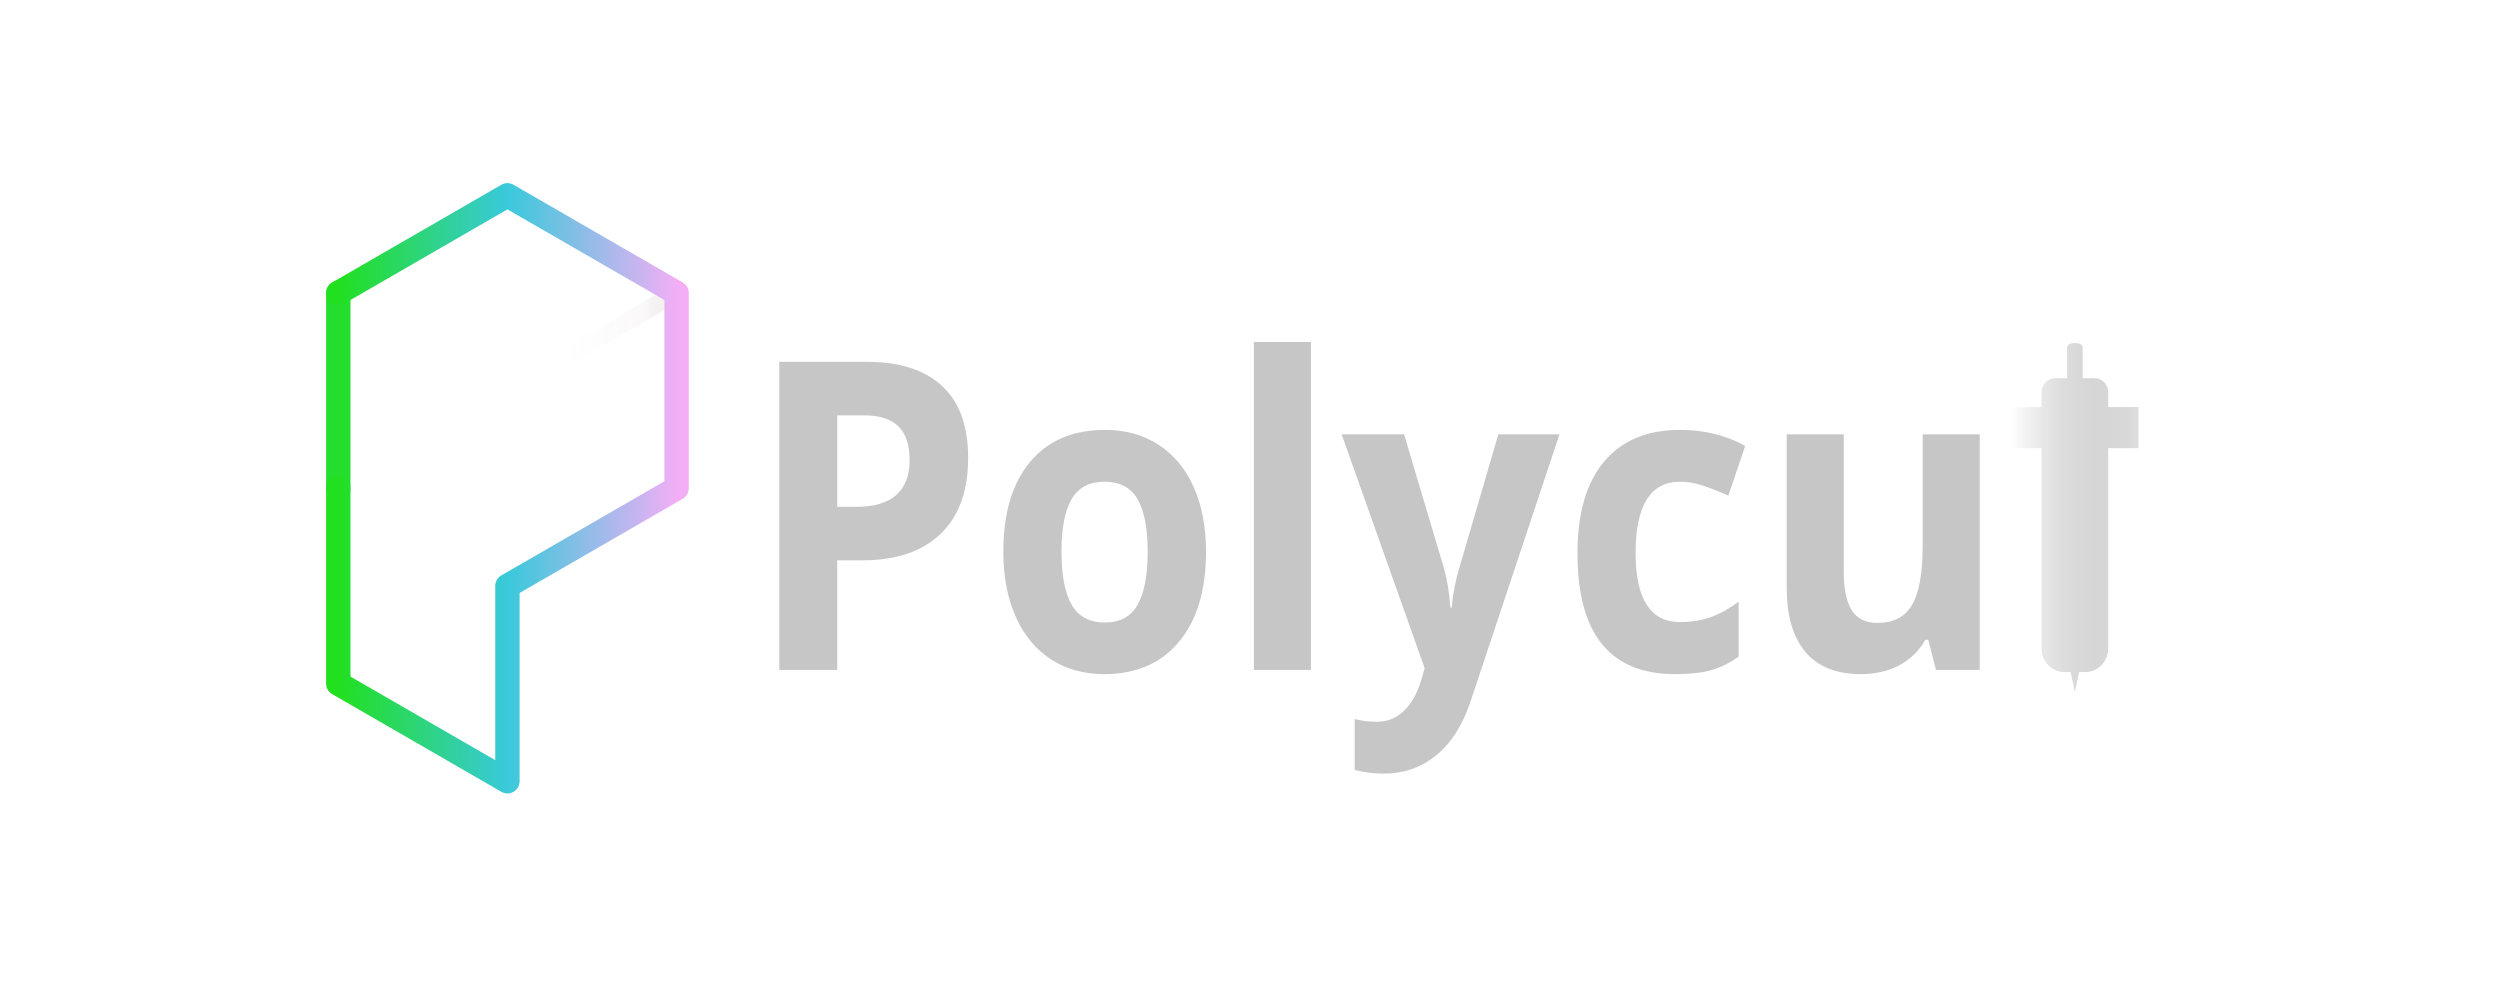
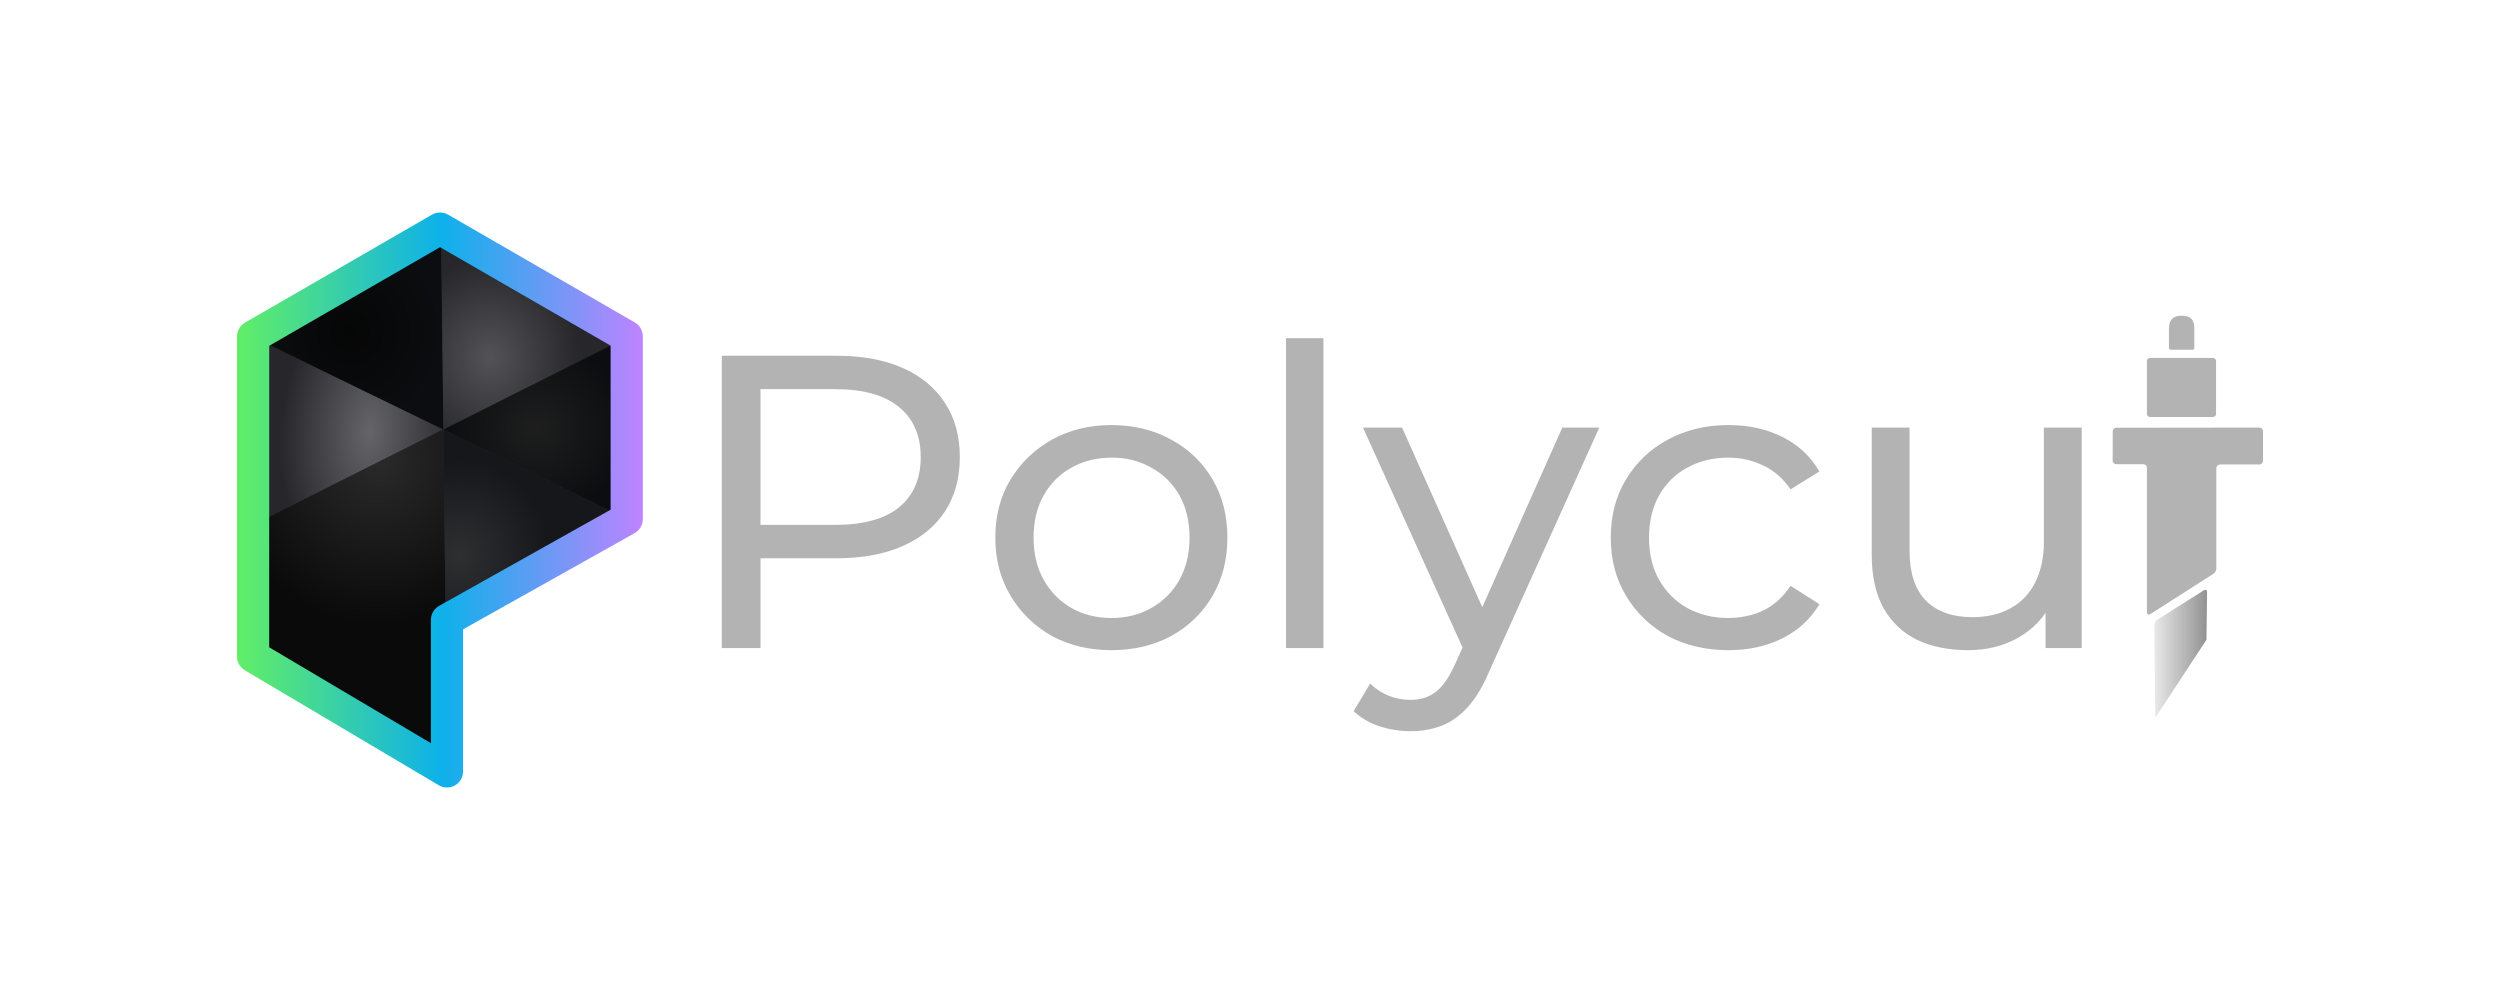
- <svg xmlns="http://www.w3.org/2000/svg" xmlns:xlink="http://www.w3.org/1999/xlink" width="640pt" height="256pt" viewBox="0 0 640 256" version="1.1" id="svg1">
+ <svg xmlns="http://www.w3.org/2000/svg" xmlns:xlink="http://www.w3.org/1999/xlink" width="640pt" height="256pt" viewBox="0 0 640 256" version="1.1" id="svg1" xml:space="preserve">
  <defs id="defs1">
-     <linearGradient id="linearGradient21">
-       <stop style="stop-color:#ffffff;stop-opacity:1;" offset="0" id="stop21" />
-       <stop style="stop-color:#8b8b8b;stop-opacity:0.298;" offset="1" id="stop22" />
+     <linearGradient id="linearGradient10308">
+       <stop style="stop-color:#62ee66;stop-opacity:1;" offset="0" id="stop10308" />
+       <stop style="stop-color:#0eb1ea;stop-opacity:1;" offset="0.504" id="stop10310" />
+       <stop style="stop-color:#be84ff;stop-opacity:1;" offset="1" id="stop10309" />
+     </linearGradient>
+     <linearGradient id="linearGradient10300">
+       <stop style="stop-color:#060606;stop-opacity:1;" offset="0" id="stop10299" />
+       <stop style="stop-color:#0b0d10;stop-opacity:1;" offset="1" id="stop10300" />
+     </linearGradient>
+     <linearGradient id="linearGradient10298">
+       <stop style="stop-color:#1e1e1e;stop-opacity:1;" offset="0" id="stop10297" />
+       <stop style="stop-color:#0b0d10;stop-opacity:1;" offset="1" id="stop10298" />
+     </linearGradient>
+     <linearGradient id="linearGradient10296">
+       <stop style="stop-color:#2a2a2a;stop-opacity:1;" offset="0" id="stop10295" />
+       <stop style="stop-color:#0a0a0a;stop-opacity:1;" offset="1" id="stop10296" />
+     </linearGradient>
+     <linearGradient id="linearGradient10294">
+       <stop style="stop-color:#656468;stop-opacity:1;" offset="0" id="stop10293" />
+       <stop style="stop-color:#27272b;stop-opacity:1;" offset="1" id="stop10294" />
+     </linearGradient>
+     <linearGradient id="linearGradient10192">
+       <stop style="stop-color:#ffffff;stop-opacity:1;" offset="0" id="stop10192" />
+       <stop style="stop-color:#858585;stop-opacity:1;" offset="0.795" id="stop10193" />
+       <stop style="stop-color:#6d6d6d;stop-opacity:1;" offset="1" id="stop10195" />
+     </linearGradient>
+     <linearGradient id="linearGradient10187">
+       <stop style="stop-color:#2e2f31;stop-opacity:1;" offset="0" id="stop10188" />
+       <stop style="stop-color:#16171b;stop-opacity:1;" offset="1" id="stop10189" />
+     </linearGradient>
+     <linearGradient id="linearGradient10181">
+       <stop style="stop-color:#535256;stop-opacity:1;" offset="0" id="stop10182" />
+       <stop style="stop-color:#27272b;stop-opacity:1;" offset="1" id="stop10183" />
    </linearGradient>
    <linearGradient id="swatch1">
      <stop style="stop-color:#ffffff;stop-opacity:1;" offset="0" id="stop1" />
    </linearGradient>
-     <linearGradient id="linearGradient1486">
-       <stop style="stop-color:#ffffff;stop-opacity:0;" offset="0.264" id="stop1484" />
-       <stop style="stop-color:#a18181;stop-opacity:0.155;" offset="0.796" id="stop1485" />
-       <stop style="stop-color:#ffffff;stop-opacity:1;" offset="1" id="stop1486" />
-     </linearGradient>
-     <linearGradient id="linearGradient1482">
-       <stop style="stop-color:#ffffff;stop-opacity:0;" offset="0.264" id="stop1481" />
-       <stop style="stop-color:#ffffff;stop-opacity:0.155;" offset="0.796" id="stop1483" />
-       <stop style="stop-color:#ffffff;stop-opacity:1;" offset="1" id="stop1482" />
-     </linearGradient>
-     <linearGradient id="linearGradient1477">
-       <stop style="stop-color:#ffffff;stop-opacity:0;" offset="0" id="stop1477" />
-       <stop style="stop-color:#ffffff;stop-opacity:0.678;" offset="1" id="stop1478" />
-     </linearGradient>
-     <linearGradient id="linearGradient889">
-       <stop style="stop-color:#21e01d;stop-opacity:1;" offset="0" id="stop890" />
-       <stop style="stop-color:#39c9db;stop-opacity:1;" offset="0.5" id="stop1409" />
-       <stop style="stop-color:#f4aef6;stop-opacity:1;" offset="1" id="stop891" />
-     </linearGradient>
-     <meshgradient id="meshgradient252" gradientUnits="userSpaceOnUse" x="86.603" y="50">
-       <meshrow id="meshrow1405">
-         <meshpatch id="meshpatch1405">
-           <stop path="c 28.867,0  80.348,-16.389  99.593,17.5" style="stop-color:#ffffff;stop-opacity:1" id="stop1405" />
-           <stop path="c 28.677,71.56  -79.67,90.994  -38.977,132.501" style="stop-color:#800080;stop-opacity:1" id="stop1406" />
-           <stop path="c -28.868,0  -31.755,0  -60.623,0" style="stop-color:#ffffff;stop-opacity:1" id="stop1407" />
-           <stop path="c 0,-50  0,-100  0.006,-150.001" style="stop-color:#800080;stop-opacity:1" id="stop1408" />
-         </meshpatch>
-       </meshrow>
-     </meshgradient>
-     <linearGradient xlink:href="#linearGradient889" id="linearGradient891" x1="86.103" y1="125" x2="173.705" y2="125" gradientUnits="userSpaceOnUse" />
-     <linearGradient xlink:href="#linearGradient1477" id="linearGradient1478" x1="90.933" y1="122.5" x2="116.913" y2="137.5" gradientUnits="userSpaceOnUse" />
-     <linearGradient xlink:href="#linearGradient1482" id="linearGradient1480" x1="128.404" y1="112.5" x2="174.705" y2="112.5" gradientUnits="userSpaceOnUse" />
-     <linearGradient xlink:href="#linearGradient1486" id="linearGradient1481" x1="128.404" y1="87.5" x2="174.705" y2="87.5" gradientUnits="userSpaceOnUse" />
-     <linearGradient xlink:href="#linearGradient21" id="linearGradient22" x1="522.896" y1="55.548" x2="550.88" y2="55.548" gradientUnits="userSpaceOnUse" />
+     <linearGradient xlink:href="#linearGradient10192" id="linearGradient10193" x1="1113.3" y1="-147.994" x2="1170.664" y2="-147.994" gradientUnits="userSpaceOnUse" gradientTransform="translate(0.6214806,-1.139381)" />
+     <radialGradient xlink:href="#linearGradient10181" id="radialGradient10237" cx="1298.999" cy="218.12" fx="1298.999" fy="218.12" r="55.718" gradientTransform="matrix(1,0,0,1.122802,0,-24.81338)" gradientUnits="userSpaceOnUse" />
+     <radialGradient xlink:href="#linearGradient10294" id="radialGradient10238" cx="1223.738" cy="266.682" fx="1223.738" fy="266.682" r="60.374" gradientTransform="matrix(0.9148922,0.06728297,-0.1170115,1.591085,135.9906,-240.4374)" gradientUnits="userSpaceOnUse" />
+     <radialGradient xlink:href="#linearGradient10187" id="radialGradient10239" cx="1280.117" cy="341.546" fx="1280.117" fy="341.546" r="55.54" gradientTransform="matrix(1,0,0,1.059554,0,-19.2674)" gradientUnits="userSpaceOnUse" />
+     <radialGradient xlink:href="#linearGradient10300" id="radialGradient10291" cx="1212.241" cy="203.553" fx="1212.241" fy="203.553" r="57.943" gradientTransform="matrix(1,0,0,1.054443,0,-11.08205)" gradientUnits="userSpaceOnUse" />
+     <radialGradient xlink:href="#linearGradient10298" id="radialGradient10292" cx="1327.904" cy="264.072" fx="1327.904" fy="264.072" r="57.721" gradientTransform="matrix(1,0,0,0.9469344,0,14.01313)" gradientUnits="userSpaceOnUse" />
+     <radialGradient xlink:href="#linearGradient10296" id="radialGradient10293" cx="1229.596" cy="317.882" fx="1229.596" fy="317.882" r="59.983" gradientTransform="matrix(1.600169,0.02500702,-0.02668204,1.707351,-729.4832,-290.4099)" gradientUnits="userSpaceOnUse" />
+     <linearGradient xlink:href="#linearGradient10308" id="linearGradient10309" x1="1142.035" y1="308.448" x2="1393.998" y2="308.448" gradientUnits="userSpaceOnUse" />
  </defs>
-   <g id="layer1">
-     <g id="layer2" transform="translate(11.633,-7.080954)">
-       <path style="font-weight:bold;font-size:104.074px;line-height:246.088px;font-family:'Open Sans';-inkscape-font-specification:'Open Sans Bold';font-variant-ligatures:no-common-ligatures;text-align:center;letter-spacing:0.21px;word-spacing:14.588px;text-anchor:middle;fill:#c6c6c6;stroke-width:7.375;stroke-linecap:round" d="m 215.183,128.889 h 5.183 q 7.267,0 10.875,-2.846 3.608,-2.897 3.608,-8.385 0,-5.539 -3.049,-8.182 -2.998,-2.643 -9.452,-2.643 h -7.165 z m 35.572,-11.79 q 0,11.993 -7.521,18.345 -7.47,6.352 -21.292,6.352 h -6.759 v 26.425 H 199.43 V 93.927 h 23.732 q 13.517,0 20.53,5.844 7.064,5.793 7.064,17.329 z m 25.365,22.614 q 0,8.436 2.744,12.755 2.795,4.319 9.046,4.319 6.2,0 8.893,-4.269 2.744,-4.319 2.744,-12.806 0,-8.436 -2.744,-12.654 -2.744,-4.218 -8.995,-4.218 -6.2,0 -8.944,4.218 -2.744,4.167 -2.744,12.654 z m 39.282,0 q 0,13.873 -7.318,21.699 -7.318,7.826 -20.378,7.826 -8.182,0 -14.432,-3.557 -6.251,-3.608 -9.604,-10.316 -3.354,-6.708 -3.354,-15.652 0,-13.924 7.267,-21.648 7.267,-7.724 20.429,-7.724 8.182,0 14.432,3.557 6.251,3.557 9.604,10.214 3.354,6.657 3.354,15.601 z m 28.515,28.509 h -15.499 V 89.15 h 15.499 z m 8.341,-56.814 h 16.973 l 10.722,31.964 q 1.372,4.167 1.88,9.859 h 0.305 q 0.559,-5.234 2.185,-9.859 l 10.519,-31.964 h 16.617 l -24.037,64.081 q -3.303,8.893 -9.452,13.314 -6.098,4.421 -14.28,4.421 -4.015,0 -7.877,-0.864 v -12.298 q 2.795,0.661 6.098,0.661 4.116,0 7.165,-2.541 3.1,-2.49 4.828,-7.572 l 0.915,-2.795 z m 90.614,57.83 q -26.527,0 -26.527,-29.118 0,-14.483 7.216,-22.106 7.216,-7.673 20.683,-7.673 9.859,0 17.684,3.862 l -4.574,11.993 q -3.659,-1.474 -6.81,-2.388 -3.151,-0.966 -6.301,-0.966 -12.095,0 -12.095,17.176 0,16.668 12.095,16.668 4.472,0 8.283,-1.169 3.811,-1.22 7.623,-3.76 v 13.263 q -3.76,2.388 -7.623,3.303 -3.811,0.915 -9.655,0.915 z m 70.897,-1.016 -2.084,-7.267 h -0.813 q -2.49,3.964 -7.064,6.149 -4.574,2.134 -10.418,2.134 -10.011,0 -15.093,-5.336 -5.082,-5.387 -5.082,-15.448 v -37.046 h 15.499 v 33.184 q 0,6.149 2.185,9.249 2.185,3.049 6.962,3.049 6.505,0 9.401,-4.319 2.897,-4.37 2.897,-14.432 v -26.73 h 15.499 v 56.814 z" id="text1" transform="scale(0.9419992,1.061572)" aria-label="Polycu" />
-       <g id="g18" transform="matrix(1.164155,0,0,1.164155,-105.4848,74.90531)" style="fill:url(#linearGradient22)">
-         <path id="rect16" style="fill:url(#linearGradient22);fill-opacity:1;stroke:none;stroke-width:4.535;stroke-linecap:round" d="M 536.533 20.457 A 1.361 0.955 0 0 0 535.171 21.412 L 535.171 27.818 L 532.554 27.818 A 3 3 0 0 0 529.554 30.818 L 529.554 33.884 L 522.897 33.884 L 522.897 42.528 L 529.554 42.528 L 529.554 84.524 A 5 5 0 0 0 534.555 89.523 L 535.96 89.523 L 536.889 93.709 L 537.816 89.523 L 539.222 89.523 A 5 5 0 0 0 544.222 84.524 L 544.222 42.528 L 550.88 42.528 L 550.88 33.884 L 544.222 33.884 L 544.222 30.818 A 3 3 0 0 0 541.222 27.818 L 538.605 27.818 L 538.605 21.412 A 1.361 0.955 0 0 0 537.244 20.457 L 536.533 20.457 z " transform="matrix(1,0,0,1.047297,0,-4.234235)" />
+   <g id="g10301" transform="matrix(0.4123058,0,0,0.4123058,69.10434,230.8534)" style="stroke-width:2.425">
+     <g id="g10310" transform="translate(0,-22.26184)">
+       <path style="font-size:261.587px;line-height:283.38px;font-family:Montserrat;-inkscape-font-specification:'Montserrat, @wght=470';font-variant-ligatures:no-common-ligatures;font-variation-settings:'wght' 470;text-align:center;letter-spacing:0px;word-spacing:0px;text-anchor:middle;fill:#b3b3b3;stroke-width:48.47;stroke-linecap:round;stroke-linejoin:round;stroke-dashoffset:4.5" d="m 278.103,-136.456 v -183.111 h 70.629 q 23.543,0 40.546,7.586 17.003,7.586 26.159,21.973 9.156,14.126 9.156,34.006 0,19.619 -9.156,34.006 -9.156,14.126 -26.159,21.712 -17.003,7.586 -40.546,7.586 h -57.549 l 10.725,-11.248 v 67.489 z m 23.804,-65.135 -10.725,-12.033 h 56.764 q 25.897,0 39.238,-10.987 13.341,-11.248 13.341,-31.39 0,-20.404 -13.341,-31.39 -13.341,-11.248 -39.238,-11.248 h -56.764 l 10.725,-11.771 z m 215.946,66.443 q -20.404,0 -36.622,-8.894 -15.957,-9.156 -25.374,-25.112 -9.417,-15.957 -9.417,-36.361 0,-20.927 9.417,-36.622 9.417,-15.695 25.374,-24.851 16.218,-9.156 36.622,-9.156 20.665,0 36.884,9.156 16.218,8.894 25.374,24.851 9.156,15.695 9.156,36.622 0,20.404 -9.156,36.361 -9.156,15.957 -25.374,25.112 -16.218,8.894 -36.884,8.894 z m 0,-20.142 q 13.864,0 24.589,-6.278 10.987,-6.278 17.265,-17.526 6.278,-11.51 6.278,-26.42 0,-15.434 -6.278,-26.682 -6.278,-11.248 -17.265,-17.265 -10.725,-6.278 -24.328,-6.278 -13.864,0 -24.851,6.278 -10.725,6.017 -17.003,17.265 -6.278,11.248 -6.278,26.682 0,14.91 6.278,26.42 6.278,11.248 17.003,17.526 10.987,6.278 24.589,6.278 z m 107.512,18.834 v -194.098 h 23.02 v 194.098 z m 76.645,52.056 q -9.94,0 -19.357,-3.139 -9.156,-3.139 -15.695,-9.417 l 10.202,-17.265 q 4.97,4.97 11.248,7.586 6.54,2.616 13.603,2.616 9.156,0 15.434,-4.97 6.278,-4.709 11.771,-17.003 l 8.632,-19.357 2.354,-3.139 55.195,-126.085 h 22.758 l -67.751,152.767 q -6.016,14.387 -13.341,22.496 -7.324,8.109 -15.957,11.51 -8.632,3.401 -19.096,3.401 z m 34.006,-47.87 -63.304,-142.303 h 24.066 l 54.41,123.992 z m 161.661,-2.877 q -20.927,0 -37.407,-8.894 -16.218,-9.156 -25.636,-25.112 -9.417,-15.957 -9.417,-36.361 0,-20.927 9.417,-36.622 9.417,-15.957 25.636,-24.851 16.48,-9.156 37.407,-9.156 18.573,0 32.96,7.324 14.649,7.324 23.02,21.712 l -17.788,11.248 q -6.801,-10.202 -16.742,-14.91 -9.94,-4.97 -21.712,-4.97 -13.864,0 -25.112,6.278 -10.987,6.017 -17.265,17.265 -6.278,11.248 -6.278,26.682 0,15.172 6.278,26.42 6.278,11.248 17.265,17.526 11.248,6.278 25.112,6.278 11.771,0 21.712,-4.709 9.94,-4.97 16.742,-15.434 l 17.788,11.51 q -8.371,14.126 -23.02,21.45 -14.387,7.324 -32.96,7.324 z m 147.535,0 q -17.788,0 -31.129,-6.278 -13.341,-6.54 -20.927,-19.881 -7.324,-13.603 -7.324,-33.483 v -79.784 h 23.281 v 77.168 q 0,20.665 9.94,31.129 10.202,10.463 28.774,10.463 13.341,0 23.281,-5.493 9.94,-5.493 15.172,-15.957 5.493,-10.725 5.493,-25.636 v -71.675 h 23.281 v 138.118 h -22.235 v -37.407 l 3.662,8.894 q -6.801,14.126 -20.404,21.973 -13.602,7.848 -30.867,7.848 z" id="text10189" transform="scale(1.00884,0.9912377)" aria-label="Polycu" />
+       <g id="g10195" transform="translate(49.21875,15.23438)" style="display:inline;stroke-width:2.425">
+         <path style="font-variation-settings:'wght' 470;fill:#b3b3b3;fill-opacity:1;stroke:none;stroke-width:48.47;stroke-linecap:round;stroke-linejoin:round;stroke-dasharray:none;stroke-dashoffset:4.5;stroke-opacity:1" d="m 1097.228,-287.289 88.783,-0.111 a 2.253,2.253 44.964 0 1 2.256,2.253 v 18.415 a 2.256,2.256 135 0 1 -2.256,2.256 h -24.458 a 2.256,2.256 135 0 0 -2.256,2.256 v 62.189 a 4.118,4.118 118.711 0 1 -1.901,3.47 l -39.294,25.109 a 1.235,1.235 28.711 0 1 -1.901,-1.041 v -89.906 a 2.256,2.256 45 0 0 -2.256,-2.256 h -16.768 a 2.251,2.251 45.064 0 1 -2.251,-2.256 l 0.04,-18.12 a 2.263,2.263 135.028 0 1 2.261,-2.258 z" id="path10190" />
+         <path id="rect10190" style="font-variation-settings:'wght' 470;fill:#b3b3b3;stroke-width:48.47;stroke-linecap:round;stroke-linejoin:round;stroke-dashoffset:4.5" d="m 1118.099,-330.64 h 39.123 a 1.897,1.897 45 0 1 1.897,1.897 v 32.864 a 1.897,1.897 135 0 1 -1.897,1.897 h -39.123 a 1.897,1.897 45 0 1 -1.897,-1.897 V -328.743 a 1.897,1.897 135 0 1 1.897,-1.897 z" />
+         <path id="rect10191" style="font-variation-settings:'wght' 470;fill:#b3b3b3;stroke-width:48.47;stroke-linecap:round;stroke-linejoin:round;stroke-dashoffset:4.5" d="m 1129.881,-348.88 c -0.037,-5.09 2.264,-7.983 7.868,-7.983 6.007,-4.7e-4 7.832,2.82 7.868,7.983 v 12.132 a 1.011,1.011 135 0 1 -1.011,1.011 h -13.714 a 1.011,1.011 45 0 1 -1.011,-1.011 z" />
+         <path style="font-variation-settings:'wght' 470;fill:url(#linearGradient10193);fill-opacity:1;stroke:none;stroke-width:48.47;stroke-linecap:round;stroke-linejoin:round;stroke-dasharray:none;stroke-dashoffset:4.5;stroke-opacity:1" d="m 1123.828,-168.034 29.264,-18.516 a 1.14,1.14 29.21 0 1 1.75,0.979 l -0.387,29.898 -31.773,48.446 -0.61,-57.579 a 3.772,3.772 118.535 0 1 1.755,-3.228 z" id="path10191" transform="translate(-1.286254)" />
      </g>
    </g>
-     <path style="fill:none;stroke:url(#linearGradient1480);stroke-width:4.535;stroke-linecap:round;stroke-linejoin:round;stroke-dasharray:none;stroke-opacity:0.373" d="m 129.904,100 43.301,25" id="path23" />
-     <path style="fill:none;stroke:url(#linearGradient1481);stroke-width:4.535;stroke-linecap:round;stroke-linejoin:round;stroke-dasharray:none;stroke-opacity:0.373" d="M 129.904,100 173.205,75" id="path28" />
-     <path id="path31" style="fill:none;stroke:url(#linearGradient1478);stroke-width:4.535;stroke-linecap:round;stroke-linejoin:round;stroke-dasharray:none;stroke-opacity:1" d="m 129.904,150 v -50 m -0.358,0.785 L 129.904,100 m 0,0 -43.301,-25 m 0,50 43.301,-25 m 0,50 -43.301,-25" />
-     <path style="fill:none;stroke:#23de2d;stroke-width:6.236;stroke-linecap:round;stroke-linejoin:round;stroke-dasharray:none;stroke-opacity:1" d="M 86.603,125 V 75" id="path21" />
-     <path id="path33" style="fill:url(#meshgradient252);fill-opacity:1;stroke:url(#linearGradient891);stroke-width:6.236;stroke-linecap:round;stroke-dasharray:none" d="m 129.904,150 v 50 m -43.301,-25 43.301,25 m 43.301,-75 V 75 M 129.904,50 173.205,75 m -86.603,0 L 129.904,50 m 0,100 43.301,-25 m -86.603,0 v 50" />
+     <g id="g10300" transform="translate(-1162.484,-557.9072)" style="stroke-width:2.425">
+       <path style="font-variation-settings:'wght' 470;fill:#292929;fill-opacity:1;stroke:none;stroke-width:0.688;stroke-linecap:round;stroke-linejoin:round;stroke-dasharray:none;stroke-dashoffset:4.5;stroke-opacity:1" d="m 1151.347,211.071 v 0 l 116.673,-71.064 116.673,71.595 -3.712,112.43 -106.596,60.988 -10.076,85.383 -113.491,-66.822 z" id="path10293" />
+       <path d="m 1151.613,324.135 118.51,-59.484 -115.825,-56.358 -4.923,2.833 z" style="font-variation-settings:'wght' 470;fill:url(#radialGradient10238);fill-opacity:1;stroke:none;stroke-width:0.688;stroke-linecap:round;stroke-linejoin:round;stroke-dashoffset:4.5" id="path10236" />
+       <path d="m 1270.185,264.68 -0.062,-0.029 -118.51,59.484 1.512,76.365 113.25,69 2.25,-85.5 2.955,-1.625 z" style="font-variation-settings:'wght' 470;fill:url(#radialGradient10293);stroke:none;stroke-width:0.688;stroke-linecap:round;stroke-linejoin:round;stroke-dashoffset:4.5" id="path10235" />
+       <path d="m 1270.185,264.68 1.395,117.696 109.545,-60.25 0.141,-3.396 z" style="font-variation-settings:'wght' 470;fill:url(#radialGradient10239);fill-opacity:1;stroke:none;stroke-width:0.688;stroke-linecap:round;stroke-linejoin:round;stroke-dashoffset:4.5" id="path10234" />
+       <path d="m 1270.184,264.621 -0.06,0.029 0.062,0.029 z" style="font-variation-settings:'wght' 470;fill:#292929;stroke:none;stroke-width:0.688;stroke-linecap:round;stroke-linejoin:round;stroke-dashoffset:4.5" id="path10233" />
+       <path d="m 1270.184,264.621 v 0.059 l 111.081,54.05 L 1385.625,213 l -5.452,-3.586 z" style="font-variation-settings:'wght' 470;fill:url(#radialGradient10292);stroke:none;stroke-width:0.688;stroke-linecap:round;stroke-linejoin:round;stroke-dashoffset:4.5" id="path10232" />
+       <path d="m 1268.736,142.456 -114.438,65.836 115.825,56.358 0.06,-0.029 z" style="font-variation-settings:'wght' 470;fill:url(#radialGradient10291);stroke:none;stroke-width:0.688;stroke-linecap:round;stroke-linejoin:round;stroke-dashoffset:4.5" id="path10231" />
+       <path d="m 1268.736,142.456 1.447,122.165 109.989,-55.207 L 1273.875,139.5 Z" style="font-variation-settings:'wght' 470;fill:url(#radialGradient10237);fill-opacity:1;stroke:none;stroke-width:0.688;stroke-linecap:round;stroke-linejoin:round;stroke-dashoffset:4.5" id="path10230" />
+       <path style="baseline-shift:baseline;display:inline;overflow:visible;opacity:1;vector-effect:none;fill:url(#linearGradient10309);fill-opacity:1;stroke-width:2.425;stroke-linecap:round;stroke-linejoin:round;stroke-dashoffset:4.5;enable-background:accumulate;stop-color:#000000;stop-opacity:1" d="m 1268.109,129.936 a 9.993,9.993 0 0 0 -4.996,1.34 l -116.082,67.021 a 9.993,9.993 0 0 0 -4.996,8.652 v 198.654 a 9.993,9.993 0 0 0 4.896,8.596 l 120.389,71.365 a 9.993,9.993 0 0 0 15.088,-8.596 v -88.225 l 106.484,-59.707 a 9.993,9.993 0 0 0 5.105,-8.717 V 206.842 a 9.993,9.993 0 0 0 -4.996,-8.652 l -115.897,-66.914 a 9.993,9.993 0 0 0 -4.996,-1.34 z m 0,21.531 105.904,61.145 v 101.857 l -106.484,59.705 a 9.993,9.993 0 0 0 -5.106,8.717 v 76.539 L 1162.02,399.912 V 212.719 Z" id="path13-8" />
+     </g>
  </g>
</svg>
